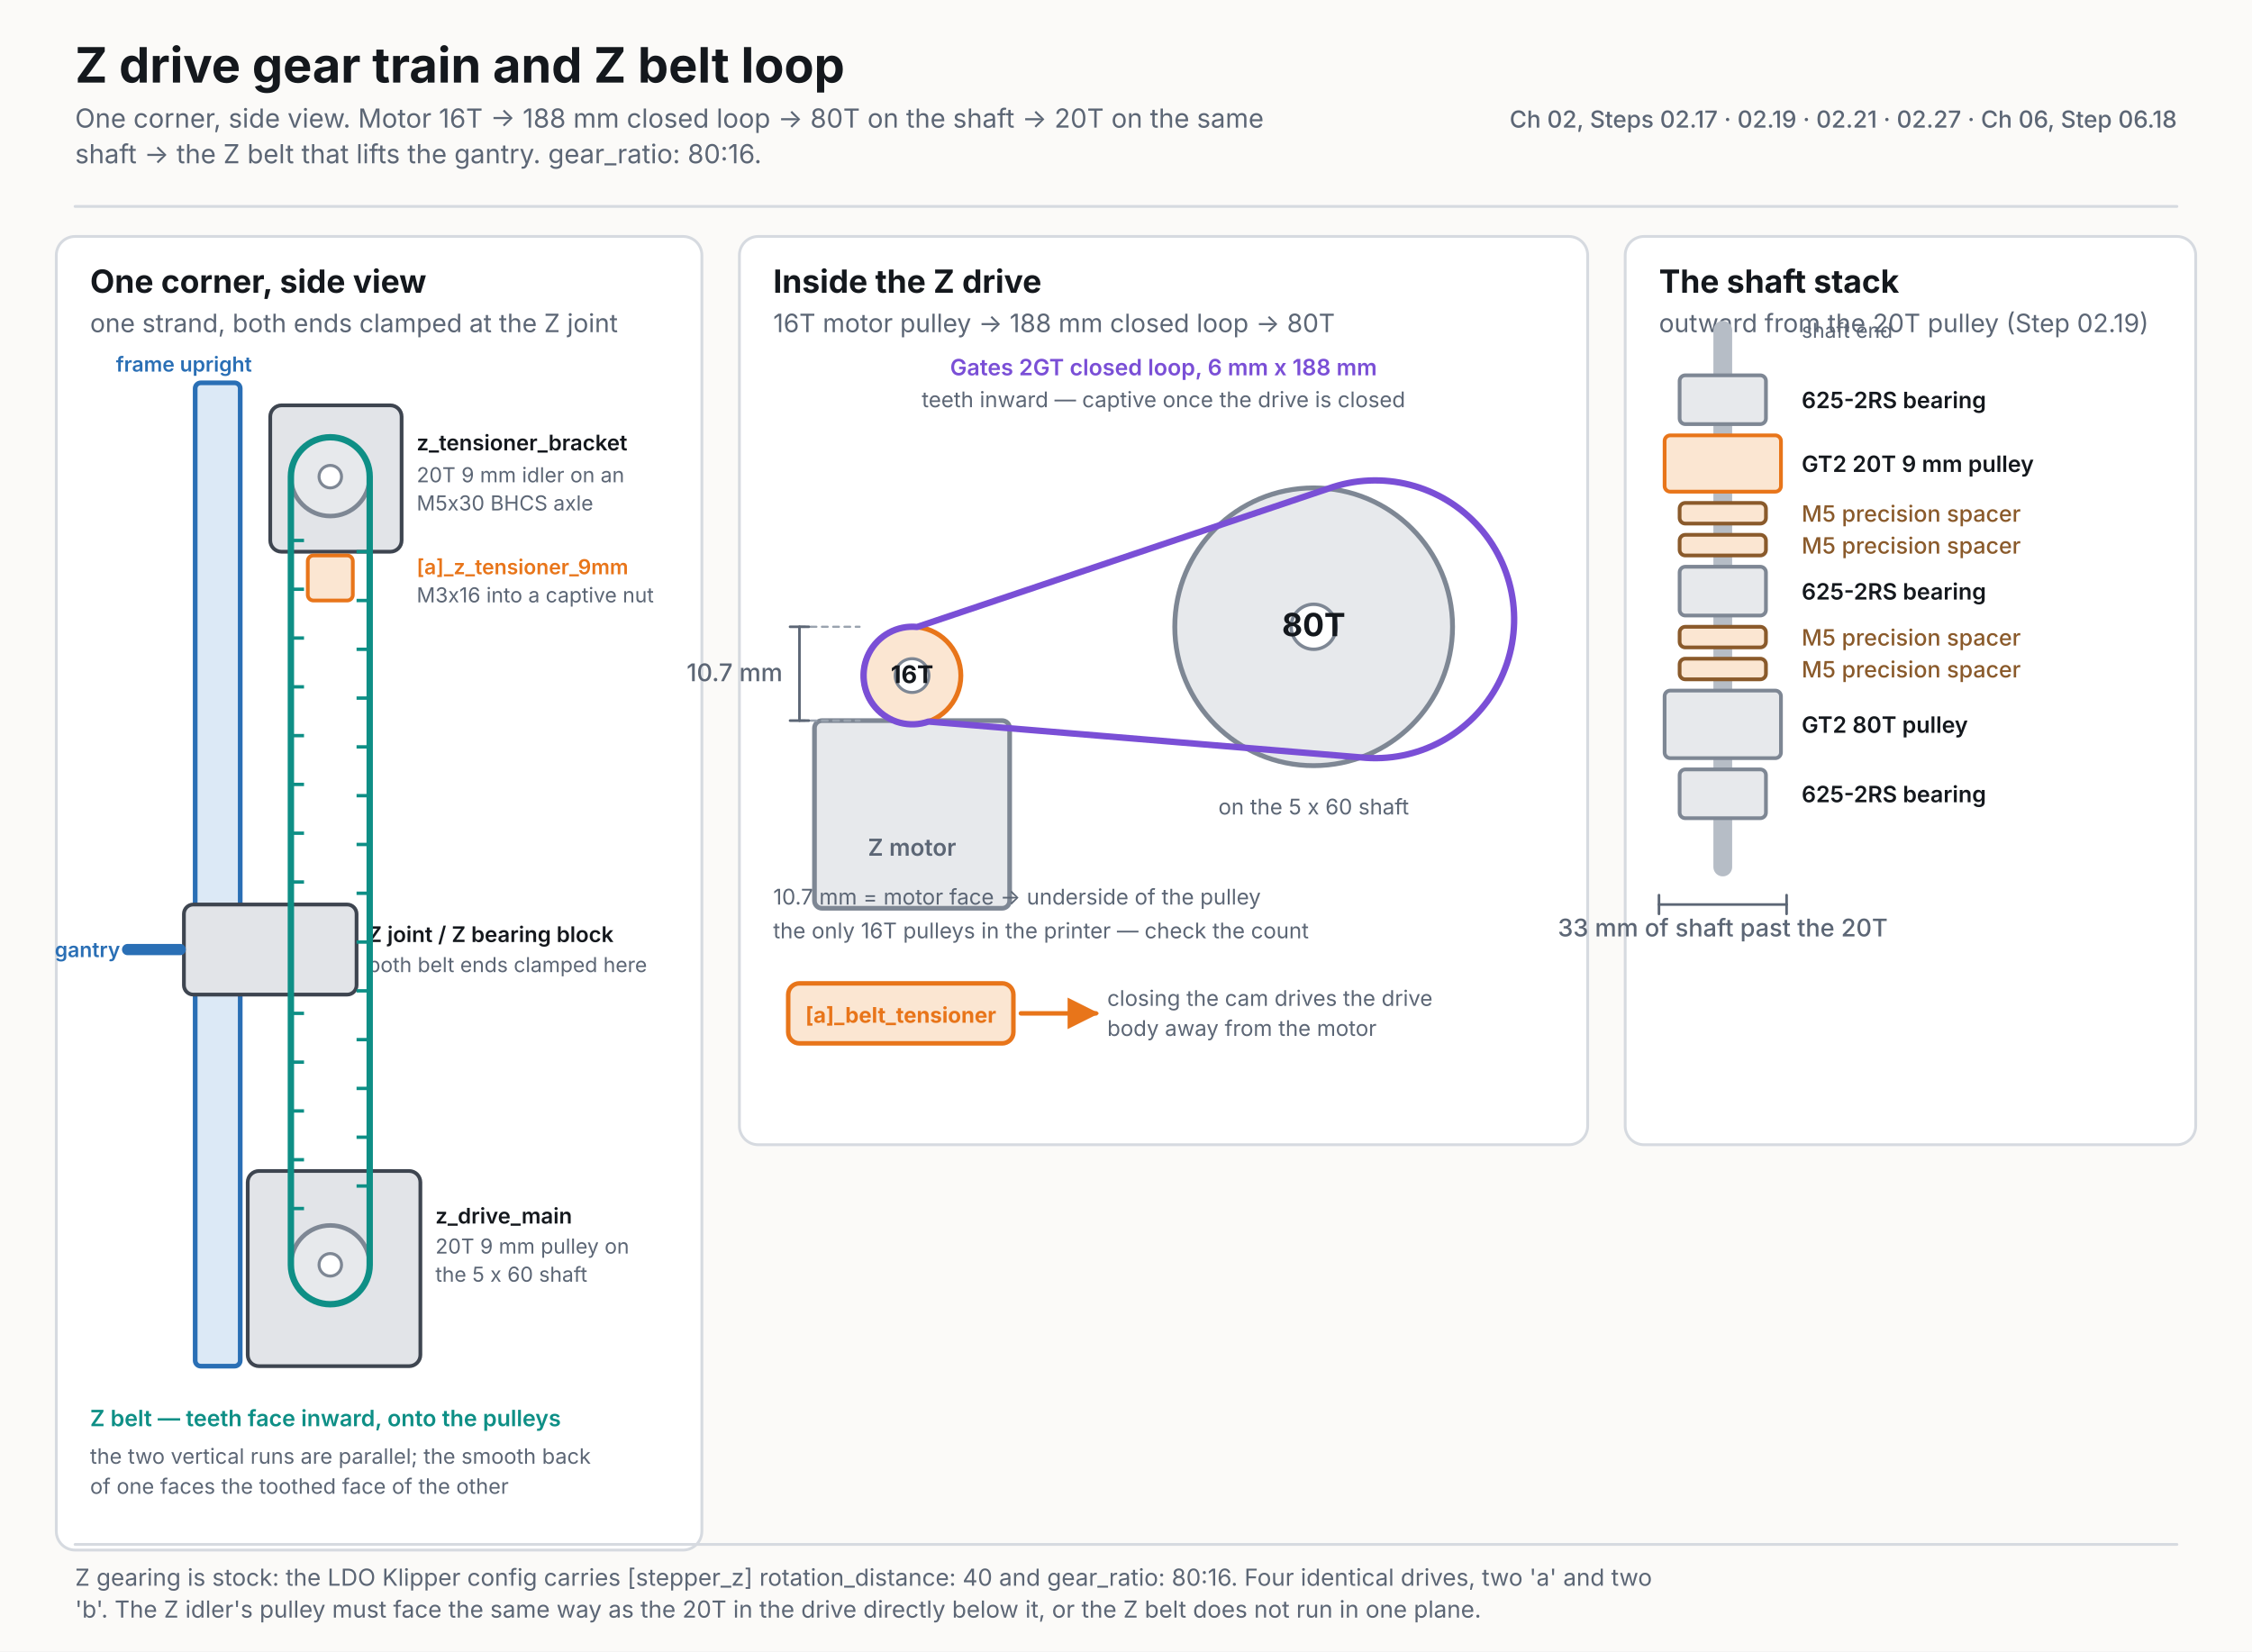
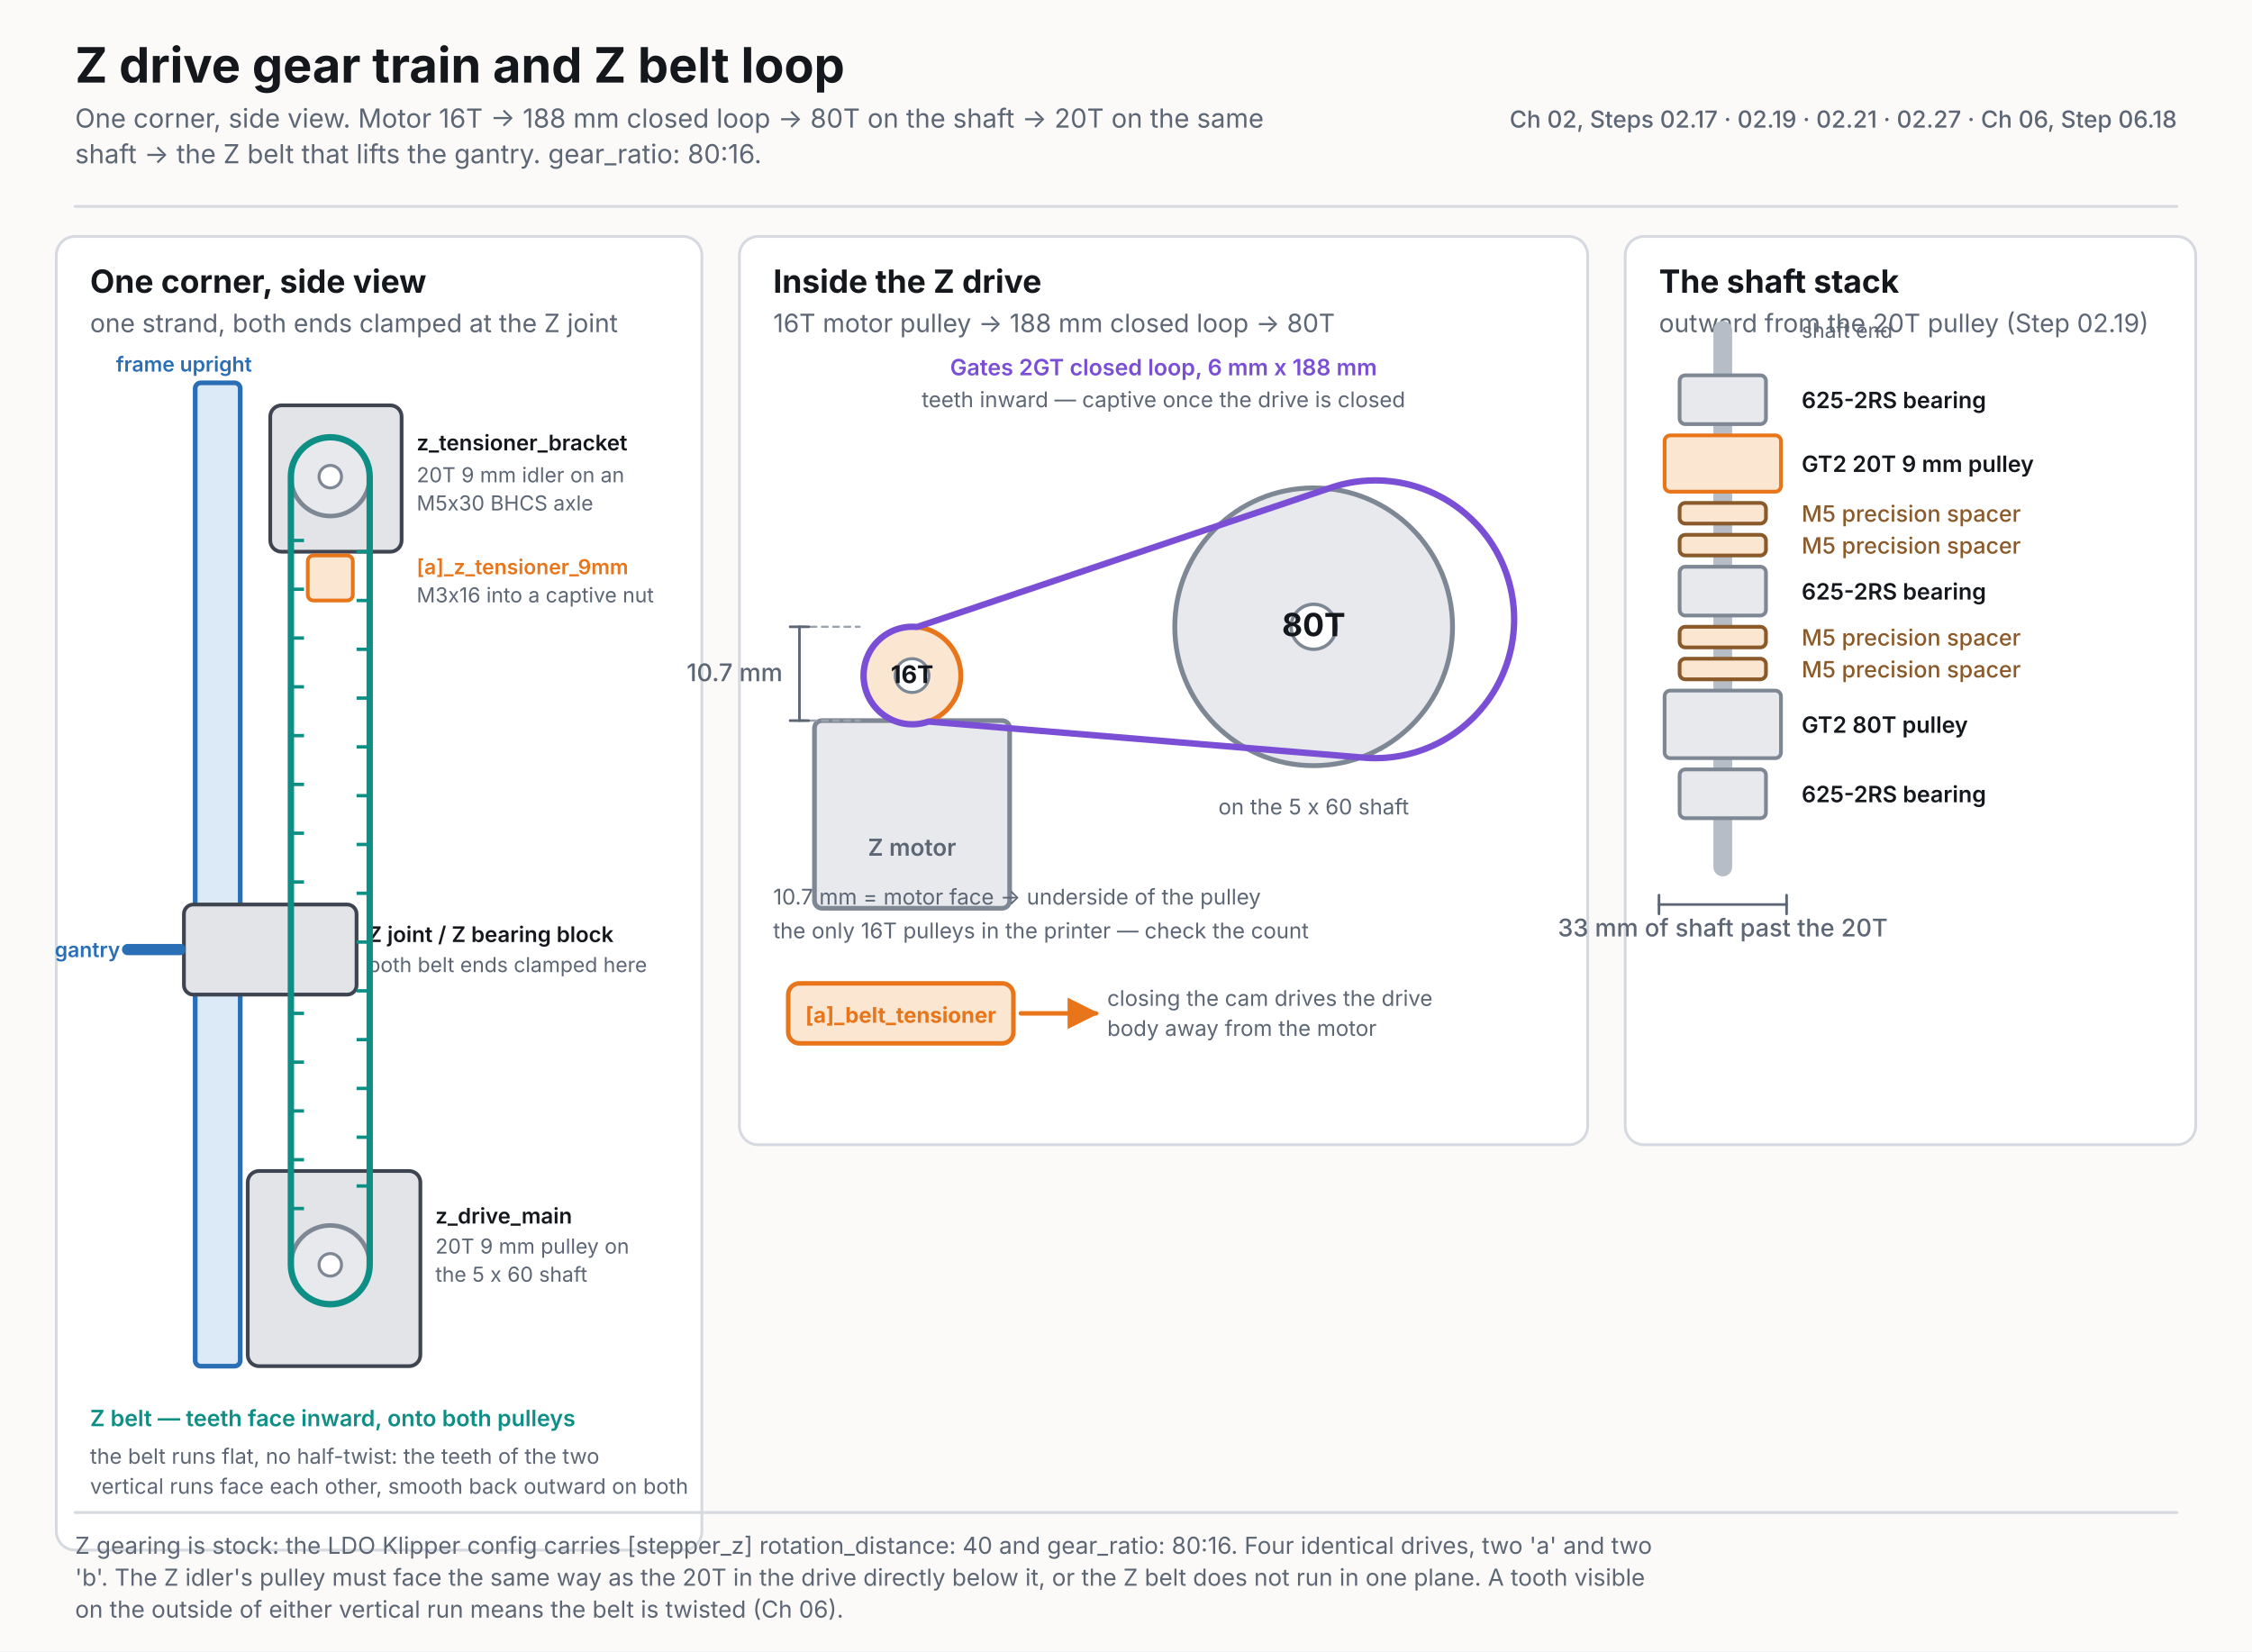
<svg xmlns="http://www.w3.org/2000/svg" viewBox="0 0 1200 880" width="1200" height="880" role="img" aria-label="Voron 2.4r2 — Z drive gear train and Z belt loop" style="color:#14181D">
  <defs>
    <marker id="arw" viewBox="0 0 10 10" refX="9" refY="5" markerWidth="7" markerHeight="7" orient="auto-start-reverse">
      <path d="M0,0 L10,5 L0,10 z" fill="#14181D" />
    </marker>
    <marker id="arwm" viewBox="0 0 10 10" refX="9" refY="5" markerWidth="7" markerHeight="7" orient="auto-start-reverse">
      <path d="M0,0 L10,5 L0,10 z" fill="#5C6675" />
    </marker>
    <marker id="arwa" viewBox="0 0 10 10" refX="9" refY="5" markerWidth="6.5" markerHeight="6.5" orient="auto-start-reverse">
      <path d="M0,0 L10,5 L0,10 z" fill="#0E8F86" />
    </marker>
    <marker id="arwb" viewBox="0 0 10 10" refX="9" refY="5" markerWidth="6.5" markerHeight="6.5" orient="auto-start-reverse">
      <path d="M0,0 L10,5 L0,10 z" fill="#7A4FD6" />
    </marker>
    <marker id="arwo" viewBox="0 0 10 10" refX="9" refY="5" markerWidth="7" markerHeight="7" orient="auto-start-reverse">
      <path d="M0,0 L10,5 L0,10 z" fill="#E8751A" />
    </marker>
    <marker id="arwr" viewBox="0 0 10 10" refX="9" refY="5" markerWidth="7" markerHeight="7" orient="auto-start-reverse">
      <path d="M0,0 L10,5 L0,10 z" fill="#C0392B" />
    </marker>
    <marker id="arwg" viewBox="0 0 10 10" refX="9" refY="5" markerWidth="7" markerHeight="7" orient="auto-start-reverse">
      <path d="M0,0 L10,5 L0,10 z" fill="#2E7D32" />
    </marker>
    <pattern id="hatch" width="7" height="7" patternTransform="rotate(45)" patternUnits="userSpaceOnUse">
      <line x1="0" y1="0" x2="0" y2="7" stroke="#9AA3AF" stroke-width="2.6" />
    </pattern>
  </defs>
  <rect width="1200" height="880" fill="#FBFAF8" />
  <text x="40.0" y="44.0" font-family="Inter, -apple-system, BlinkMacSystemFont, 'Segoe UI', Roboto, 'Helvetica Neue', Arial, sans-serif" font-size="26" font-weight="700" text-anchor="start" fill="currentColor" letter-spacing="0">Z drive gear train and Z belt loop</text>
  <text x="40.0" y="68.0" font-family="Inter, -apple-system, BlinkMacSystemFont, 'Segoe UI', Roboto, 'Helvetica Neue', Arial, sans-serif" font-size="14" font-weight="400" text-anchor="start" fill="#5C6675" letter-spacing="0">One corner, side view. Motor 16T → 188 mm closed loop → 80T on the shaft → 20T on the same</text>
  <text x="40.0" y="87.0" font-family="Inter, -apple-system, BlinkMacSystemFont, 'Segoe UI', Roboto, 'Helvetica Neue', Arial, sans-serif" font-size="14" font-weight="400" text-anchor="start" fill="#5C6675" letter-spacing="0">shaft → the Z belt that lifts the gantry. gear_ratio: 80:16.</text>
  <text x="1160.0" y="68.0" font-family="Inter, -apple-system, BlinkMacSystemFont, 'Segoe UI', Roboto, 'Helvetica Neue', Arial, sans-serif" font-size="12.5" font-weight="500" text-anchor="end" fill="#5C6675" letter-spacing="0">Ch 02, Steps 02.17 · 02.19 · 02.21 · 02.27 · Ch 06, Step 06.18</text>
  <line x1="40.0" y1="110.0" x2="1160.0" y2="110.0" stroke="#D6DAE0" stroke-width="1.5" stroke-linecap="round" />
  <rect x="30.0" y="126.0" width="344.0" height="700.0" rx="10" fill="#FFFFFF" stroke="#D6DAE0" stroke-width="1.5" />
  <text x="48.0" y="156.0" font-family="Inter, -apple-system, BlinkMacSystemFont, 'Segoe UI', Roboto, 'Helvetica Neue', Arial, sans-serif" font-size="17" font-weight="700" text-anchor="start" fill="currentColor" letter-spacing="0">One corner, side view</text>
  <text x="48.0" y="177.0" font-family="Inter, -apple-system, BlinkMacSystemFont, 'Segoe UI', Roboto, 'Helvetica Neue', Arial, sans-serif" font-size="13.5" font-weight="400" text-anchor="start" fill="#5C6675" letter-spacing="0">one strand, both ends clamped at the Z joint</text>
  <rect x="104.0" y="204.0" width="24.0" height="524.0" rx="3" fill="#DCE9F6" stroke="#2A6FB5" stroke-width="2.5" />
  <text x="98.0" y="198.0" font-family="Inter, -apple-system, BlinkMacSystemFont, 'Segoe UI', Roboto, 'Helvetica Neue', Arial, sans-serif" font-size="11" font-weight="600" text-anchor="middle" fill="#2A6FB5" letter-spacing="0">frame upright</text>
  <rect x="144.0" y="216.0" width="70.0" height="78.0" rx="6" fill="#E2E4E8" stroke="#3E4550" stroke-width="2" />
  <circle cx="176.0" cy="254.0" r="21.0" fill="#E7E9EC" stroke="#7E8794" stroke-width="2.4" />
  <circle cx="176.0" cy="254.0" r="6.0" fill="#FFFFFF" stroke="#7E8794" stroke-width="1.6" />
  <text x="222.0" y="240.0" font-family="Inter, -apple-system, BlinkMacSystemFont, 'Segoe UI', Roboto, 'Helvetica Neue', Arial, sans-serif" font-size="11.5" font-weight="600" text-anchor="start" fill="currentColor" letter-spacing="0">z_tensioner_bracket</text>
  <text x="222.0" y="257.0" font-family="Inter, -apple-system, BlinkMacSystemFont, 'Segoe UI', Roboto, 'Helvetica Neue', Arial, sans-serif" font-size="11" font-weight="400" text-anchor="start" fill="#5C6675" letter-spacing="0">20T 9 mm idler on an</text>
  <text x="222.0" y="272.0" font-family="Inter, -apple-system, BlinkMacSystemFont, 'Segoe UI', Roboto, 'Helvetica Neue', Arial, sans-serif" font-size="11" font-weight="400" text-anchor="start" fill="#5C6675" letter-spacing="0">M5x30 BHCS axle</text>
  <rect x="164.0" y="296.0" width="24.0" height="24.0" rx="3" fill="#FBE6D2" stroke="#E8751A" stroke-width="2" />
  <text x="222.0" y="306.0" font-family="Inter, -apple-system, BlinkMacSystemFont, 'Segoe UI', Roboto, 'Helvetica Neue', Arial, sans-serif" font-size="11" font-weight="600" text-anchor="start" fill="#E8751A" letter-spacing="0">[a]_z_tensioner_9mm</text>
  <text x="222.0" y="321.0" font-family="Inter, -apple-system, BlinkMacSystemFont, 'Segoe UI', Roboto, 'Helvetica Neue', Arial, sans-serif" font-size="11" font-weight="400" text-anchor="start" fill="#5C6675" letter-spacing="0">M3x16 into a captive nut</text>
  <rect x="132.0" y="624.0" width="92.0" height="104.0" rx="6" fill="#E2E4E8" stroke="#3E4550" stroke-width="2" />
  <circle cx="176.0" cy="674.0" r="21.0" fill="#E7E9EC" stroke="#7E8794" stroke-width="2.4" />
  <circle cx="176.0" cy="674.0" r="6.0" fill="#FFFFFF" stroke="#7E8794" stroke-width="1.6" />
  <text x="232.0" y="652.0" font-family="Inter, -apple-system, BlinkMacSystemFont, 'Segoe UI', Roboto, 'Helvetica Neue', Arial, sans-serif" font-size="11.5" font-weight="600" text-anchor="start" fill="currentColor" letter-spacing="0">z_drive_main</text>
  <text x="232.0" y="668.0" font-family="Inter, -apple-system, BlinkMacSystemFont, 'Segoe UI', Roboto, 'Helvetica Neue', Arial, sans-serif" font-size="11" font-weight="400" text-anchor="start" fill="#5C6675" letter-spacing="0">20T 9 mm pulley on</text>
  <text x="232.0" y="683.0" font-family="Inter, -apple-system, BlinkMacSystemFont, 'Segoe UI', Roboto, 'Helvetica Neue', Arial, sans-serif" font-size="11" font-weight="400" text-anchor="start" fill="#5C6675" letter-spacing="0">the 5 x 60 shaft</text>
  <rect x="98.0" y="482.0" width="92.0" height="48.0" rx="5" fill="#E2E4E8" stroke="#3E4550" stroke-width="2" />
  <text x="196.0" y="502.0" font-family="Inter, -apple-system, BlinkMacSystemFont, 'Segoe UI', Roboto, 'Helvetica Neue', Arial, sans-serif" font-size="11.5" font-weight="600" text-anchor="start" fill="currentColor" letter-spacing="0">Z joint / Z bearing block</text>
  <text x="196.0" y="518.0" font-family="Inter, -apple-system, BlinkMacSystemFont, 'Segoe UI', Roboto, 'Helvetica Neue', Arial, sans-serif" font-size="11" font-weight="400" text-anchor="start" fill="#5C6675" letter-spacing="0">both belt ends clamped here</text>
  <line x1="68.0" y1="506.0" x2="96.0" y2="506.0" stroke="#2A6FB5" stroke-width="6" stroke-linecap="round" />
  <text x="64.0" y="510.0" font-family="Inter, -apple-system, BlinkMacSystemFont, 'Segoe UI', Roboto, 'Helvetica Neue', Arial, sans-serif" font-size="11" font-weight="600" text-anchor="end" fill="#2A6FB5" letter-spacing="0">gantry</text>
  <path d="M 155 502 L 155 674 A 21 21 0 1 0 197 674 L 197 254 A 21 21 0 0 0 155 254 L 155 510" fill="none" stroke="#0E8F86" stroke-width="3.4" stroke-linecap="round" stroke-linejoin="round" />
  <line x1="155.0" y1="540.0" x2="162.0" y2="540.0" stroke="#0E8F86" stroke-width="1.8" stroke-linecap="butt" />
  <line x1="155.0" y1="566.0" x2="162.0" y2="566.0" stroke="#0E8F86" stroke-width="1.8" stroke-linecap="butt" />
  <line x1="155.0" y1="592.0" x2="162.0" y2="592.0" stroke="#0E8F86" stroke-width="1.8" stroke-linecap="butt" />
  <line x1="155.0" y1="618.0" x2="162.0" y2="618.0" stroke="#0E8F86" stroke-width="1.8" stroke-linecap="butt" />
  <line x1="155.0" y1="644.0" x2="162.0" y2="644.0" stroke="#0E8F86" stroke-width="1.8" stroke-linecap="butt" />
  <line x1="155.0" y1="288.0" x2="162.0" y2="288.0" stroke="#0E8F86" stroke-width="1.8" stroke-linecap="butt" />
  <line x1="155.0" y1="314.0" x2="162.0" y2="314.0" stroke="#0E8F86" stroke-width="1.8" stroke-linecap="butt" />
  <line x1="155.0" y1="340.0" x2="162.0" y2="340.0" stroke="#0E8F86" stroke-width="1.8" stroke-linecap="butt" />
  <line x1="155.0" y1="366.0" x2="162.0" y2="366.0" stroke="#0E8F86" stroke-width="1.8" stroke-linecap="butt" />
  <line x1="155.0" y1="392.0" x2="162.0" y2="392.0" stroke="#0E8F86" stroke-width="1.8" stroke-linecap="butt" />
  <line x1="155.0" y1="418.0" x2="162.0" y2="418.0" stroke="#0E8F86" stroke-width="1.8" stroke-linecap="butt" />
  <line x1="155.0" y1="444.0" x2="162.0" y2="444.0" stroke="#0E8F86" stroke-width="1.8" stroke-linecap="butt" />
  <line x1="155.0" y1="470.0" x2="162.0" y2="470.0" stroke="#0E8F86" stroke-width="1.8" stroke-linecap="butt" />
  <line x1="197.0" y1="294.0" x2="190.0" y2="294.0" stroke="#0E8F86" stroke-width="1.8" stroke-linecap="butt" />
  <line x1="197.0" y1="320.0" x2="190.0" y2="320.0" stroke="#0E8F86" stroke-width="1.8" stroke-linecap="butt" />
  <line x1="197.0" y1="346.0" x2="190.0" y2="346.0" stroke="#0E8F86" stroke-width="1.8" stroke-linecap="butt" />
  <line x1="197.0" y1="372.0" x2="190.0" y2="372.0" stroke="#0E8F86" stroke-width="1.8" stroke-linecap="butt" />
  <line x1="197.0" y1="398.0" x2="190.0" y2="398.0" stroke="#0E8F86" stroke-width="1.8" stroke-linecap="butt" />
  <line x1="197.0" y1="424.0" x2="190.0" y2="424.0" stroke="#0E8F86" stroke-width="1.8" stroke-linecap="butt" />
  <line x1="197.0" y1="450.0" x2="190.0" y2="450.0" stroke="#0E8F86" stroke-width="1.8" stroke-linecap="butt" />
  <line x1="197.0" y1="476.0" x2="190.0" y2="476.0" stroke="#0E8F86" stroke-width="1.8" stroke-linecap="butt" />
  <line x1="197.0" y1="502.0" x2="190.0" y2="502.0" stroke="#0E8F86" stroke-width="1.8" stroke-linecap="butt" />
  <line x1="197.0" y1="528.0" x2="190.0" y2="528.0" stroke="#0E8F86" stroke-width="1.8" stroke-linecap="butt" />
  <line x1="197.0" y1="554.0" x2="190.0" y2="554.0" stroke="#0E8F86" stroke-width="1.8" stroke-linecap="butt" />
  <line x1="197.0" y1="580.0" x2="190.0" y2="580.0" stroke="#0E8F86" stroke-width="1.8" stroke-linecap="butt" />
  <line x1="197.0" y1="606.0" x2="190.0" y2="606.0" stroke="#0E8F86" stroke-width="1.8" stroke-linecap="butt" />
  <line x1="197.0" y1="632.0" x2="190.0" y2="632.0" stroke="#0E8F86" stroke-width="1.8" stroke-linecap="butt" />
-   <text x="48.0" y="760.0" font-family="Inter, -apple-system, BlinkMacSystemFont, 'Segoe UI', Roboto, 'Helvetica Neue', Arial, sans-serif" font-size="12" font-weight="600" text-anchor="start" fill="#0E8F86" letter-spacing="0">Z belt — teeth face inward, onto the pulleys</text>
-   <text x="48.0" y="780.0" font-family="Inter, -apple-system, BlinkMacSystemFont, 'Segoe UI', Roboto, 'Helvetica Neue', Arial, sans-serif" font-size="11.3" font-weight="400" text-anchor="start" fill="#5C6675" letter-spacing="0">the two vertical runs are parallel; the smooth back</text>
-   <text x="48.0" y="796.0" font-family="Inter, -apple-system, BlinkMacSystemFont, 'Segoe UI', Roboto, 'Helvetica Neue', Arial, sans-serif" font-size="11.3" font-weight="400" text-anchor="start" fill="#5C6675" letter-spacing="0">of one faces the toothed face of the other</text>
+   <text x="48.0" y="760.0" font-family="Inter, -apple-system, BlinkMacSystemFont, 'Segoe UI', Roboto, 'Helvetica Neue', Arial, sans-serif" font-size="12" font-weight="600" text-anchor="start" fill="#0E8F86" letter-spacing="0">Z belt — teeth face inward, onto both pulleys</text>
+   <text x="48.0" y="780.0" font-family="Inter, -apple-system, BlinkMacSystemFont, 'Segoe UI', Roboto, 'Helvetica Neue', Arial, sans-serif" font-size="11.3" font-weight="400" text-anchor="start" fill="#5C6675" letter-spacing="0">the belt runs flat, no half-twist: the teeth of the two</text>
+   <text x="48.0" y="796.0" font-family="Inter, -apple-system, BlinkMacSystemFont, 'Segoe UI', Roboto, 'Helvetica Neue', Arial, sans-serif" font-size="11.3" font-weight="400" text-anchor="start" fill="#5C6675" letter-spacing="0">vertical runs face each other, smooth back outward on both</text>
  <rect x="394.0" y="126.0" width="452.0" height="484.0" rx="10" fill="#FFFFFF" stroke="#D6DAE0" stroke-width="1.5" />
  <text x="412.0" y="156.0" font-family="Inter, -apple-system, BlinkMacSystemFont, 'Segoe UI', Roboto, 'Helvetica Neue', Arial, sans-serif" font-size="17" font-weight="700" text-anchor="start" fill="currentColor" letter-spacing="0">Inside the Z drive</text>
  <text x="412.0" y="177.0" font-family="Inter, -apple-system, BlinkMacSystemFont, 'Segoe UI', Roboto, 'Helvetica Neue', Arial, sans-serif" font-size="13.5" font-weight="400" text-anchor="start" fill="#5C6675" letter-spacing="0">16T motor pulley → 188 mm closed loop → 80T</text>
  <rect x="434.0" y="384.0" width="104.0" height="100.0" rx="4" fill="#E7E9EC" stroke="#7E8794" stroke-width="2.5" />
  <text x="486.0" y="456.0" font-family="Inter, -apple-system, BlinkMacSystemFont, 'Segoe UI', Roboto, 'Helvetica Neue', Arial, sans-serif" font-size="12.5" font-weight="600" text-anchor="middle" fill="#5C6675" letter-spacing="0">Z motor</text>
  <circle cx="486.0" cy="360.0" r="26.0" fill="#FBE6D2" stroke="#E8751A" stroke-width="2.6" />
  <circle cx="486.0" cy="360.0" r="9.0" fill="#FFFFFF" stroke="#7E8794" stroke-width="1.6" />
  <text x="486.0" y="364.0" font-family="Inter, -apple-system, BlinkMacSystemFont, 'Segoe UI', Roboto, 'Helvetica Neue', Arial, sans-serif" font-size="13" font-weight="700" text-anchor="middle" fill="currentColor" letter-spacing="0">16T</text>
  <line x1="426.0" y1="384.0" x2="458.0" y2="384.0" stroke="#9AA3AF" stroke-width="1.2" stroke-linecap="round" stroke-dasharray="3 3" />
  <line x1="426.0" y1="334.0" x2="458.0" y2="334.0" stroke="#9AA3AF" stroke-width="1.2" stroke-linecap="round" stroke-dasharray="3 3" />
  <line x1="426.0" y1="334.0" x2="426.0" y2="384.0" stroke="#5C6675" stroke-width="1.4" stroke-linecap="round" />
  <line x1="421.0" y1="334.0" x2="431.0" y2="334.0" stroke="#5C6675" stroke-width="1.4" stroke-linecap="round" />
  <line x1="421.0" y1="384.0" x2="431.0" y2="384.0" stroke="#5C6675" stroke-width="1.4" stroke-linecap="round" />
  <text x="417.0" y="363.0" font-family="Inter, -apple-system, BlinkMacSystemFont, 'Segoe UI', Roboto, 'Helvetica Neue', Arial, sans-serif" font-size="13" font-weight="500" text-anchor="end" fill="#5C6675" letter-spacing="0">10.7 mm</text>
  <text x="412.0" y="482.0" font-family="Inter, -apple-system, BlinkMacSystemFont, 'Segoe UI', Roboto, 'Helvetica Neue', Arial, sans-serif" font-size="11.5" font-weight="400" text-anchor="start" fill="#5C6675" letter-spacing="0">10.7 mm = motor face → underside of the pulley</text>
  <text x="412.0" y="500.0" font-family="Inter, -apple-system, BlinkMacSystemFont, 'Segoe UI', Roboto, 'Helvetica Neue', Arial, sans-serif" font-size="11.5" font-weight="400" text-anchor="start" fill="#5C6675" letter-spacing="0">the only 16T pulleys in the printer — check the count</text>
  <circle cx="700.0" cy="334.0" r="74.0" fill="#E7E9EC" stroke="#7E8794" stroke-width="2.6" />
  <circle cx="700.0" cy="334.0" r="12.0" fill="#FFFFFF" stroke="#7E8794" stroke-width="1.8" />
  <text x="700.0" y="339.0" font-family="Inter, -apple-system, BlinkMacSystemFont, 'Segoe UI', Roboto, 'Helvetica Neue', Arial, sans-serif" font-size="17" font-weight="700" text-anchor="middle" fill="currentColor" letter-spacing="0">80T</text>
  <text x="700.0" y="434.0" font-family="Inter, -apple-system, BlinkMacSystemFont, 'Segoe UI', Roboto, 'Helvetica Neue', Arial, sans-serif" font-size="11.5" font-weight="400" text-anchor="middle" fill="#5C6675" letter-spacing="0">on the 5 x 60 shaft</text>
  <path d="M 494.8 384.5 L 725.1 403.6 A 74 74 0 1 0 707.7 260.4 L 488.7 334.1 A 26 26 0 1 0 494.8 384.5 Z" fill="none" stroke="#7A4FD6" stroke-width="3.4" stroke-linecap="round" stroke-linejoin="round" />
  <text x="620.0" y="200.0" font-family="Inter, -apple-system, BlinkMacSystemFont, 'Segoe UI', Roboto, 'Helvetica Neue', Arial, sans-serif" font-size="12" font-weight="600" text-anchor="middle" fill="#7A4FD6" letter-spacing="0">Gates 2GT closed loop, 6 mm x 188 mm</text>
  <text x="620.0" y="217.0" font-family="Inter, -apple-system, BlinkMacSystemFont, 'Segoe UI', Roboto, 'Helvetica Neue', Arial, sans-serif" font-size="11.5" font-weight="400" text-anchor="middle" fill="#5C6675" letter-spacing="0">teeth inward — captive once the drive is closed</text>
  <rect x="420.0" y="524.0" width="120.0" height="32.0" rx="6" fill="#FBE6D2" stroke="#E8751A" stroke-width="2.4" />
  <text x="480.0" y="545.0" font-family="Inter, -apple-system, BlinkMacSystemFont, 'Segoe UI', Roboto, 'Helvetica Neue', Arial, sans-serif" font-size="11.5" font-weight="700" text-anchor="middle" fill="#E8751A" letter-spacing="0">[a]_belt_tensioner</text>
  <path d="M 544 540 L 584 540" fill="none" stroke="#E8751A" stroke-width="2.4" stroke-linecap="round" stroke-linejoin="round" marker-end="url(#arwo)" />
  <text x="590.0" y="536.0" font-family="Inter, -apple-system, BlinkMacSystemFont, 'Segoe UI', Roboto, 'Helvetica Neue', Arial, sans-serif" font-size="11.5" font-weight="400" text-anchor="start" fill="#5C6675" letter-spacing="0">closing the cam drives the drive</text>
  <text x="590.0" y="552.0" font-family="Inter, -apple-system, BlinkMacSystemFont, 'Segoe UI', Roboto, 'Helvetica Neue', Arial, sans-serif" font-size="11.5" font-weight="400" text-anchor="start" fill="#5C6675" letter-spacing="0">body away from the motor</text>
  <rect x="866.0" y="126.0" width="304.0" height="484.0" rx="10" fill="#FFFFFF" stroke="#D6DAE0" stroke-width="1.5" />
  <text x="884.0" y="156.0" font-family="Inter, -apple-system, BlinkMacSystemFont, 'Segoe UI', Roboto, 'Helvetica Neue', Arial, sans-serif" font-size="17" font-weight="700" text-anchor="start" fill="currentColor" letter-spacing="0">The shaft stack</text>
  <text x="884.0" y="177.0" font-family="Inter, -apple-system, BlinkMacSystemFont, 'Segoe UI', Roboto, 'Helvetica Neue', Arial, sans-serif" font-size="13.5" font-weight="400" text-anchor="start" fill="#5C6675" letter-spacing="0">outward from the 20T pulley (Step 02.19)</text>
  <line x1="918.0" y1="176.0" x2="918.0" y2="462.0" stroke="#B6BDC6" stroke-width="10" stroke-linecap="round" />
  <rect x="895.0" y="200.0" width="46.0" height="26.0" rx="3" fill="#E7E9EC" stroke="#7E8794" stroke-width="2" />
  <text x="960.0" y="217.5" font-family="Inter, -apple-system, BlinkMacSystemFont, 'Segoe UI', Roboto, 'Helvetica Neue', Arial, sans-serif" font-size="12" font-weight="600" text-anchor="start" fill="currentColor" letter-spacing="0">625-2RS bearing</text>
  <rect x="887.0" y="232.0" width="62.0" height="30.0" rx="3" fill="#FBE6D2" stroke="#E8751A" stroke-width="2" />
  <text x="960.0" y="251.5" font-family="Inter, -apple-system, BlinkMacSystemFont, 'Segoe UI', Roboto, 'Helvetica Neue', Arial, sans-serif" font-size="12" font-weight="600" text-anchor="start" fill="currentColor" letter-spacing="0">GT2 20T 9 mm pulley</text>
  <rect x="895.0" y="268.0" width="46.0" height="11.0" rx="3" fill="#FBE6D2" stroke="#8A5A2B" stroke-width="2" />
  <text x="960.0" y="278.0" font-family="Inter, -apple-system, BlinkMacSystemFont, 'Segoe UI', Roboto, 'Helvetica Neue', Arial, sans-serif" font-size="12" font-weight="500" text-anchor="start" fill="#8A5A2B" letter-spacing="0">M5 precision spacer</text>
  <rect x="895.0" y="285.0" width="46.0" height="11.0" rx="3" fill="#FBE6D2" stroke="#8A5A2B" stroke-width="2" />
  <text x="960.0" y="295.0" font-family="Inter, -apple-system, BlinkMacSystemFont, 'Segoe UI', Roboto, 'Helvetica Neue', Arial, sans-serif" font-size="12" font-weight="500" text-anchor="start" fill="#8A5A2B" letter-spacing="0">M5 precision spacer</text>
  <rect x="895.0" y="302.0" width="46.0" height="26.0" rx="3" fill="#E7E9EC" stroke="#7E8794" stroke-width="2" />
  <text x="960.0" y="319.5" font-family="Inter, -apple-system, BlinkMacSystemFont, 'Segoe UI', Roboto, 'Helvetica Neue', Arial, sans-serif" font-size="12" font-weight="600" text-anchor="start" fill="currentColor" letter-spacing="0">625-2RS bearing</text>
  <rect x="895.0" y="334.0" width="46.0" height="11.0" rx="3" fill="#FBE6D2" stroke="#8A5A2B" stroke-width="2" />
  <text x="960.0" y="344.0" font-family="Inter, -apple-system, BlinkMacSystemFont, 'Segoe UI', Roboto, 'Helvetica Neue', Arial, sans-serif" font-size="12" font-weight="500" text-anchor="start" fill="#8A5A2B" letter-spacing="0">M5 precision spacer</text>
  <rect x="895.0" y="351.0" width="46.0" height="11.0" rx="3" fill="#FBE6D2" stroke="#8A5A2B" stroke-width="2" />
  <text x="960.0" y="361.0" font-family="Inter, -apple-system, BlinkMacSystemFont, 'Segoe UI', Roboto, 'Helvetica Neue', Arial, sans-serif" font-size="12" font-weight="500" text-anchor="start" fill="#8A5A2B" letter-spacing="0">M5 precision spacer</text>
  <rect x="887.0" y="368.0" width="62.0" height="36.0" rx="3" fill="#E7E9EC" stroke="#7E8794" stroke-width="2" />
  <text x="960.0" y="390.5" font-family="Inter, -apple-system, BlinkMacSystemFont, 'Segoe UI', Roboto, 'Helvetica Neue', Arial, sans-serif" font-size="12" font-weight="600" text-anchor="start" fill="currentColor" letter-spacing="0">GT2 80T pulley</text>
  <rect x="895.0" y="410.0" width="46.0" height="26.0" rx="3" fill="#E7E9EC" stroke="#7E8794" stroke-width="2" />
  <text x="960.0" y="427.5" font-family="Inter, -apple-system, BlinkMacSystemFont, 'Segoe UI', Roboto, 'Helvetica Neue', Arial, sans-serif" font-size="12" font-weight="600" text-anchor="start" fill="currentColor" letter-spacing="0">625-2RS bearing</text>
  <text x="960.0" y="180.0" font-family="Inter, -apple-system, BlinkMacSystemFont, 'Segoe UI', Roboto, 'Helvetica Neue', Arial, sans-serif" font-size="11" font-weight="400" text-anchor="start" fill="#5C6675" letter-spacing="0">shaft end</text>
  <line x1="884.0" y1="482.0" x2="952.0" y2="482.0" stroke="#5C6675" stroke-width="1.4" stroke-linecap="round" />
  <line x1="884.0" y1="477.0" x2="884.0" y2="487.0" stroke="#5C6675" stroke-width="1.4" stroke-linecap="round" />
  <line x1="952.0" y1="477.0" x2="952.0" y2="487.0" stroke="#5C6675" stroke-width="1.4" stroke-linecap="round" />
  <text x="918.0" y="499.0" font-family="Inter, -apple-system, BlinkMacSystemFont, 'Segoe UI', Roboto, 'Helvetica Neue', Arial, sans-serif" font-size="13" font-weight="500" text-anchor="middle" fill="#5C6675" letter-spacing="0">33 mm of shaft past the 20T</text>
-   <line x1="40.0" y1="823.0" x2="1160.0" y2="823.0" stroke="#D6DAE0" stroke-width="1.5" stroke-linecap="round" />
-   <text x="40.0" y="845.0" font-family="Inter, -apple-system, BlinkMacSystemFont, 'Segoe UI', Roboto, 'Helvetica Neue', Arial, sans-serif" font-size="12.5" font-weight="400" text-anchor="start" fill="#5C6675" letter-spacing="0">Z gearing is stock: the LDO Klipper config carries [stepper_z] rotation_distance: 40 and gear_ratio: 80:16. Four identical drives, two 'a' and two</text>
-   <text x="40.0" y="862.0" font-family="Inter, -apple-system, BlinkMacSystemFont, 'Segoe UI', Roboto, 'Helvetica Neue', Arial, sans-serif" font-size="12.5" font-weight="400" text-anchor="start" fill="#5C6675" letter-spacing="0">'b'. The Z idler's pulley must face the same way as the 20T in the drive directly below it, or the Z belt does not run in one plane.</text>
+   <line x1="40.0" y1="806.0" x2="1160.0" y2="806.0" stroke="#D6DAE0" stroke-width="1.5" stroke-linecap="round" />
+   <text x="40.0" y="828.0" font-family="Inter, -apple-system, BlinkMacSystemFont, 'Segoe UI', Roboto, 'Helvetica Neue', Arial, sans-serif" font-size="12.5" font-weight="400" text-anchor="start" fill="#5C6675" letter-spacing="0">Z gearing is stock: the LDO Klipper config carries [stepper_z] rotation_distance: 40 and gear_ratio: 80:16. Four identical drives, two 'a' and two</text>
+   <text x="40.0" y="845.0" font-family="Inter, -apple-system, BlinkMacSystemFont, 'Segoe UI', Roboto, 'Helvetica Neue', Arial, sans-serif" font-size="12.5" font-weight="400" text-anchor="start" fill="#5C6675" letter-spacing="0">'b'. The Z idler's pulley must face the same way as the 20T in the drive directly below it, or the Z belt does not run in one plane. A tooth visible</text>
+   <text x="40.0" y="862.0" font-family="Inter, -apple-system, BlinkMacSystemFont, 'Segoe UI', Roboto, 'Helvetica Neue', Arial, sans-serif" font-size="12.5" font-weight="400" text-anchor="start" fill="#5C6675" letter-spacing="0">on the outside of either vertical run means the belt is twisted (Ch 06).</text>
</svg>
